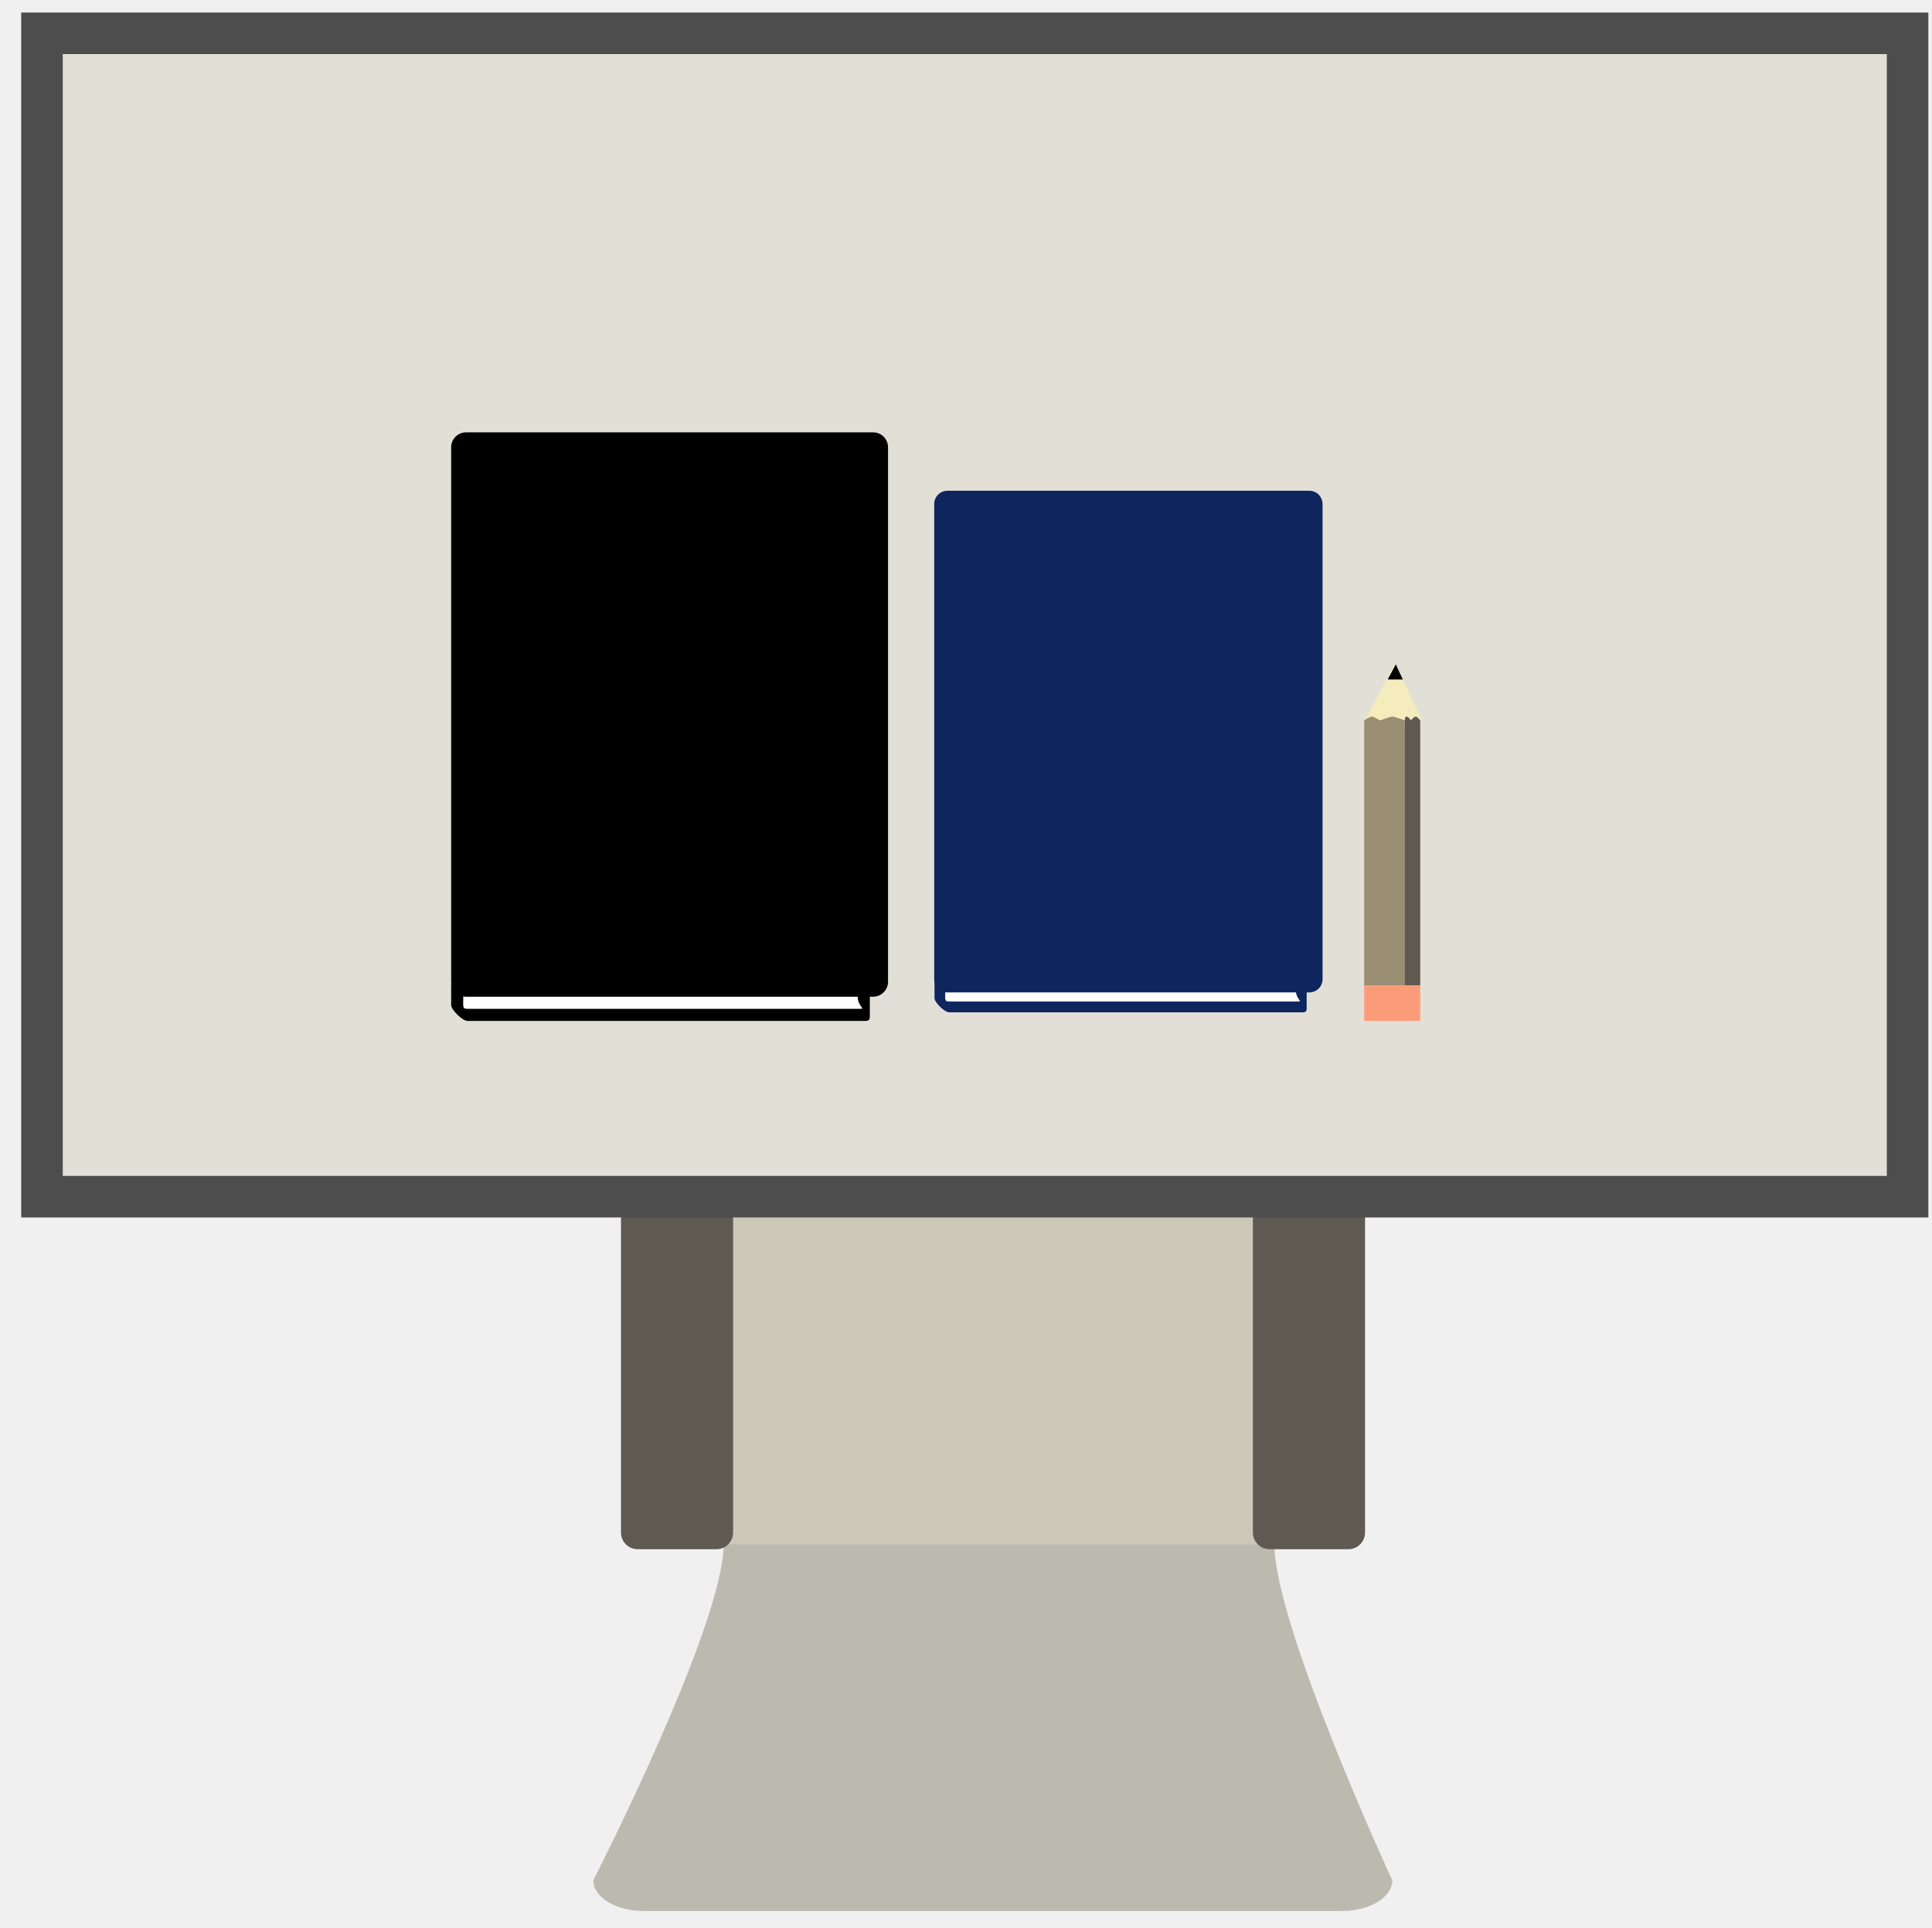
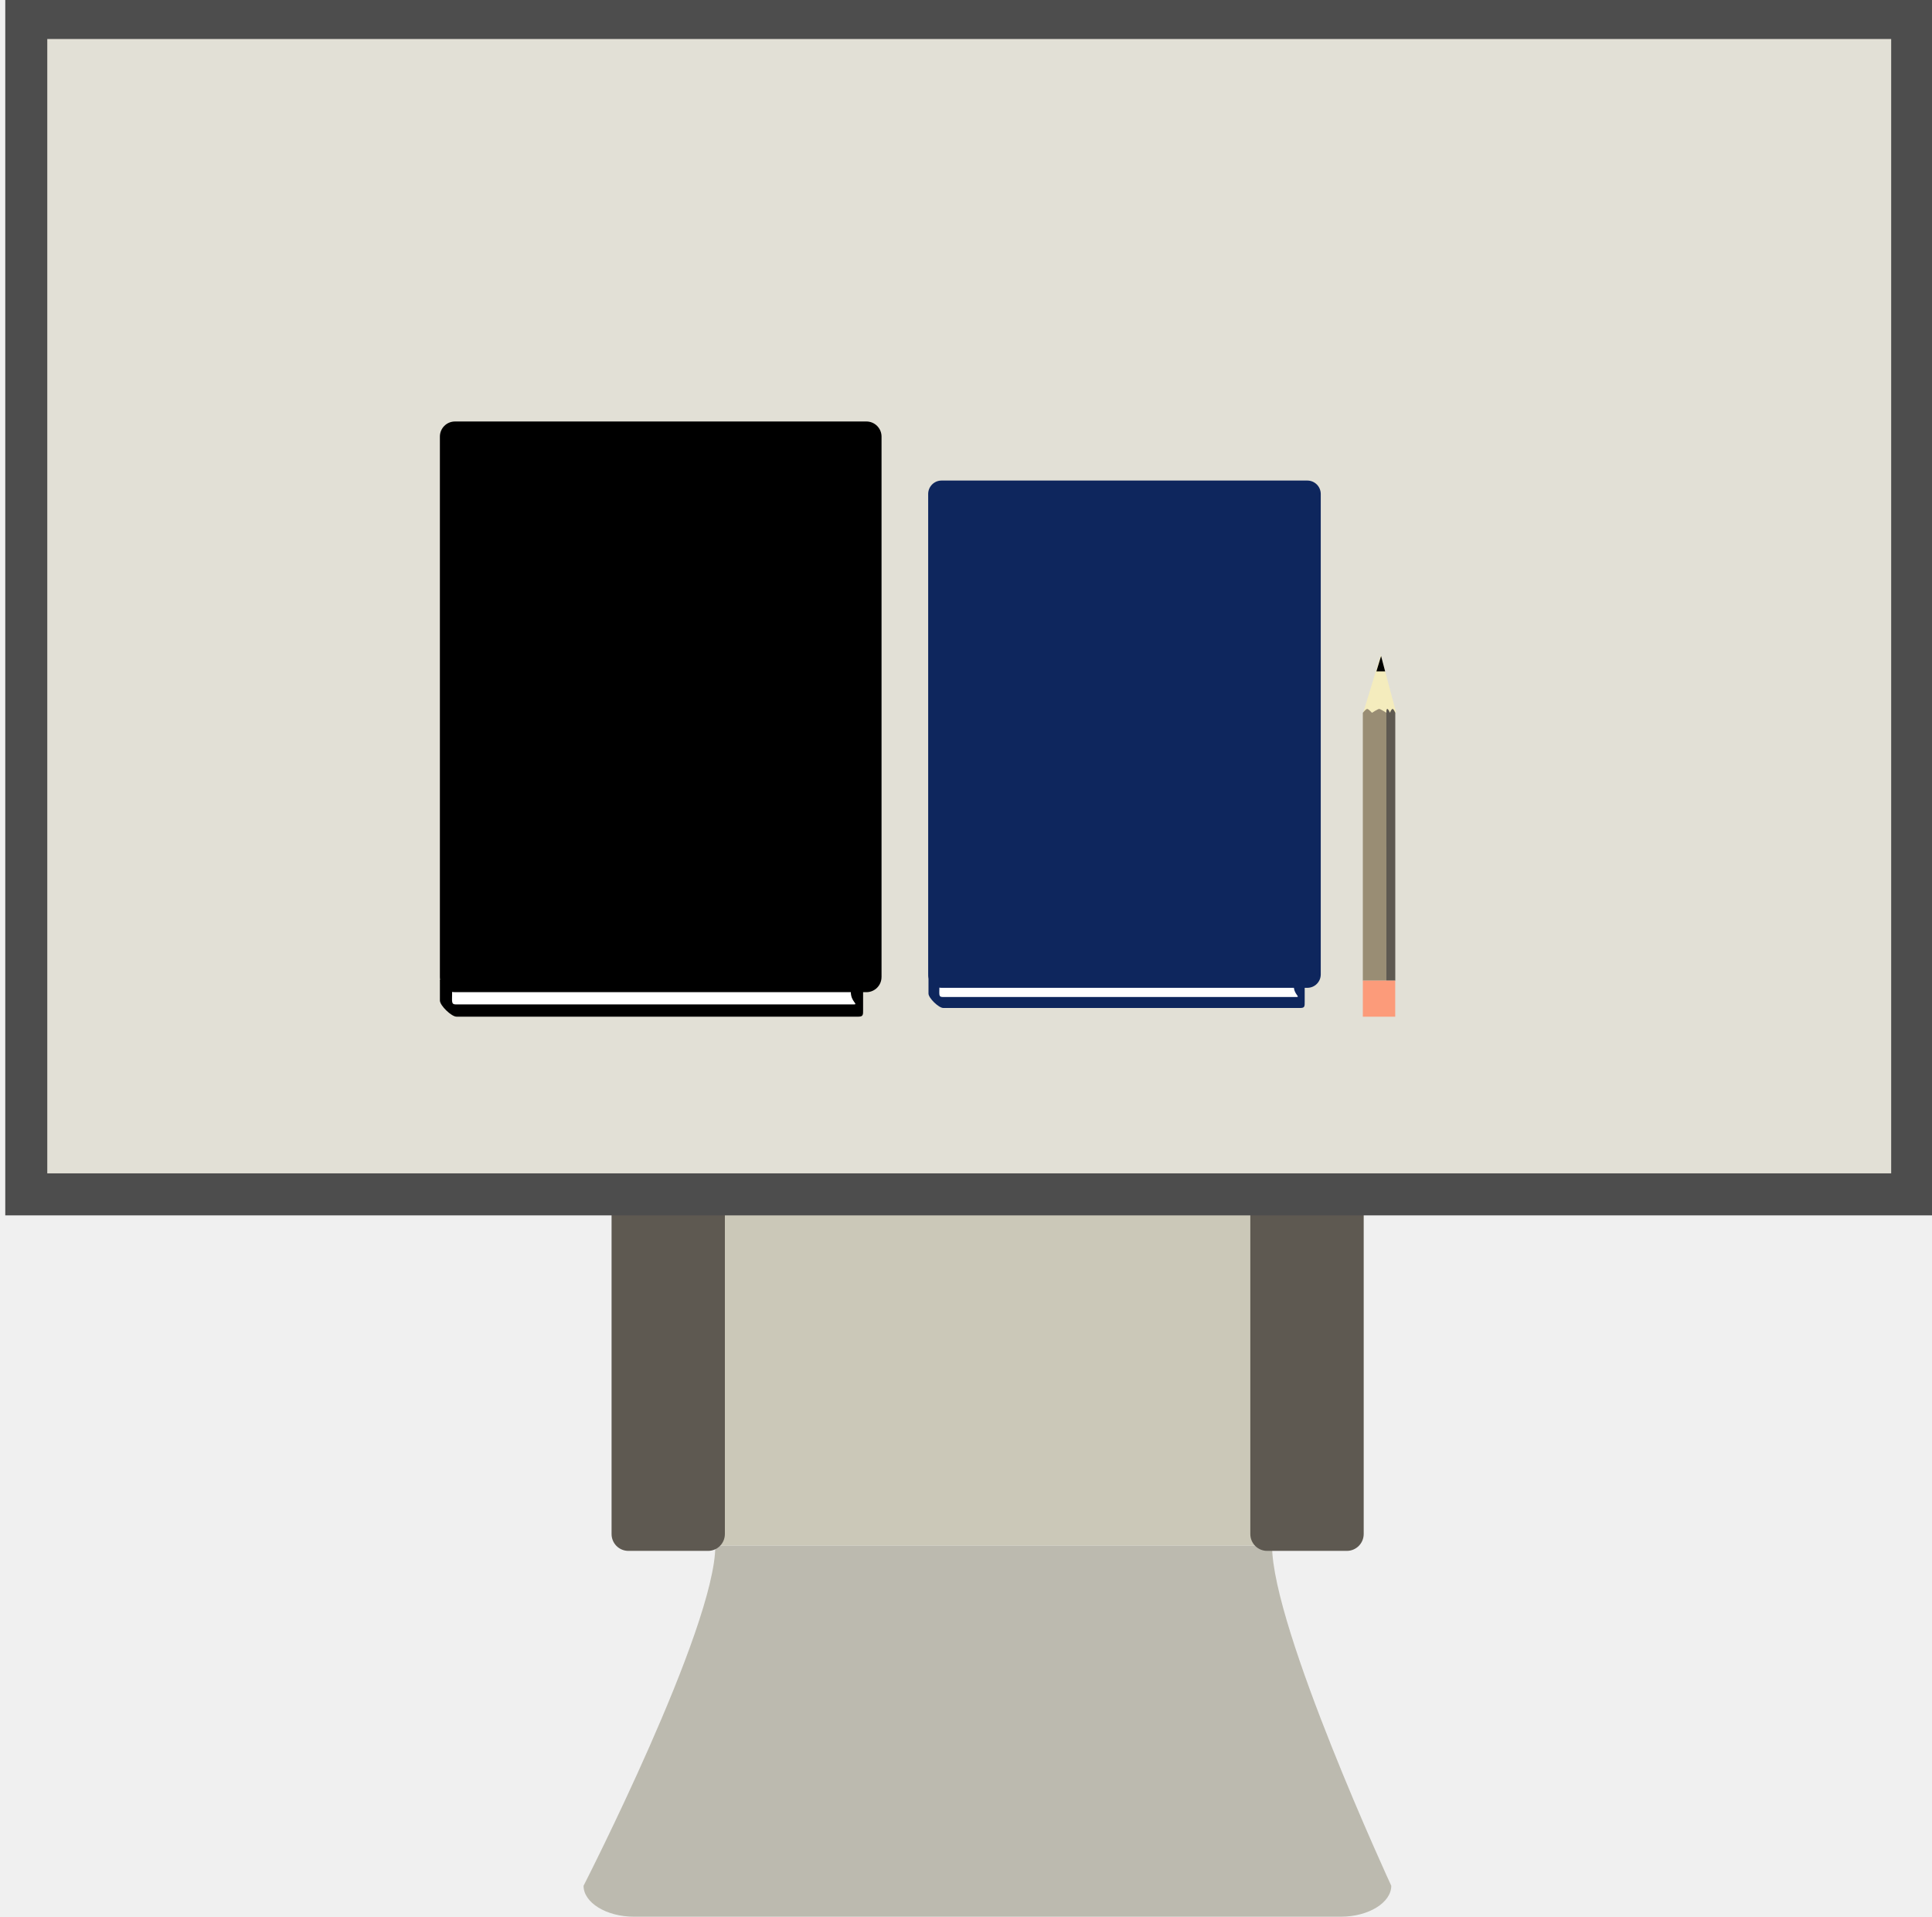
- <svg xmlns="http://www.w3.org/2000/svg" version="1.1" id="图层_1" x="0px" y="0px" width="93px" height="92.79px" viewBox="177.233 155.939 93 92.79" enable-background="new 177.233 155.939 93 92.79" xml:space="preserve">
+ <svg xmlns="http://www.w3.org/2000/svg" version="1.1" id="图层_1" x="0px" y="0px" width="92px" height="91.25px" viewBox="-0.313 -0.552 92 91.25" enable-background="new -0.313 -0.552 92 91.25" xml:space="preserve">
  <g id="chair">
-     <path fill="#CBC8B8" d="M209.579,203.524c0-1.331,0.226-2.446,1.553-2.446h27.514c1.327,0,1.597,1.116,1.597,2.446   c0,0,0,20.125,0,26.748H209.58C209.579,223.649,209.579,203.524,209.579,203.524z" />
-     <path fill="#BCBAAF" d="M244.255,246.463c0,0.797-1.077,1.471-2.405,1.471h-33.656c-1.328,0-2.404-0.674-2.404-1.471   c0,0,6.277-12.267,6.277-16.191h26.511C238.579,234.197,244.255,246.463,244.255,246.463z" />
-     <path fill="#5E5951" d="M242.941,229.715c0,0.444-0.359,0.803-0.802,0.803h-3.795c-0.442,0-0.801-0.358-0.801-0.803v-21.944   c0-0.444,0.358-0.802,0.801-0.802h3.796c0.441,0,0.801,0.357,0.801,0.802V229.715L242.941,229.715z" />
-     <path fill="#5E5951" d="M212.522,229.715c0,0.444-0.358,0.803-0.801,0.803h-3.794c-0.442,0-0.801-0.358-0.801-0.803v-21.944   c0-0.444,0.358-0.802,0.801-0.802h3.794c0.443,0,0.801,0.357,0.801,0.802V229.715L212.522,229.715z" />
+     <path fill="#CBC8B8" d="M31.264,46.286c0-1.332,0.226-2.446,1.553-2.446h27.515c1.326,0,1.597,1.116,1.597,2.446   c0,0,0,20.125,0,26.748H31.264C31.264,66.411,31.264,46.286,31.264,46.286z" />
+     <path fill="#BCBAAF" d="M65.938,89.226c0,0.798-1.076,1.472-2.404,1.472H29.877c-1.326,0-2.402-0.674-2.402-1.472   c0,0,6.275-12.268,6.275-16.19h26.512C60.264,76.958,65.938,89.226,65.938,89.226z" />
+     <path fill="#5E5951" d="M64.625,72.478c0,0.443-0.359,0.804-0.803,0.804h-3.795c-0.441,0-0.801-0.357-0.801-0.804V50.532   c0-0.443,0.356-0.801,0.801-0.801h3.797c0.439,0,0.801,0.356,0.801,0.801V72.478L64.625,72.478z" />
+     <path fill="#5E5951" d="M34.205,72.478c0,0.443-0.356,0.804-0.801,0.804H29.61c-0.442,0-0.801-0.357-0.801-0.804V50.532   c0-0.443,0.357-0.801,0.801-0.801h3.794c0.443,0,0.801,0.356,0.801,0.801V72.478L34.205,72.478z" />
  </g>
-   <rect x="179.254" y="157.543" fill="#E2E0D6" stroke="#4D4D4D" stroke-width="2" stroke-miterlimit="10" width="89.804" height="56.004" />
+   <rect x="0.938" y="0.305" fill="#E2E0D6" stroke="#4D4D4D" stroke-width="2" stroke-miterlimit="10" width="89.805" height="56.004" />
  <g id="notebook_2_">
-     <path d="M219.104,204.752c0,0.24,0.01,0.335-0.231,0.335h-19.132c-0.24,0-0.791-0.529-0.791-0.77v-0.982c0,0,0.551,0,0.791,0   h19.132c0.24,0,0.231,0.309,0.231,0.547V204.752L219.104,204.752z" />
-     <path fill="#FFFFFF" d="M218.52,203.914c0,0.465,0.377,0.59,0.137,0.59h-18.938c-0.24,0-0.185-0.127-0.185-0.59v-0.422   c0-0.464,0.185-1.327,0.424-1.327h18.48c0.24,0,0.081,0.863,0.081,1.327L218.52,203.914L218.52,203.914z" />
-     <path d="M219.98,203.201c0,0.396-0.322,0.72-0.719,0.72h-19.592c-0.397,0-0.719-0.323-0.719-0.72v-25.73   c0-0.397,0.321-0.719,0.719-0.719h19.592c0.397,0,0.719,0.322,0.719,0.719L219.98,203.201L219.98,203.201z" />
+     <path d="M40.787,47.515c0,0.24,0.011,0.334-0.229,0.334H21.426c-0.24,0-0.791-0.528-0.791-0.77v-0.982c0,0,0.551,0,0.791,0h19.132   c0.24,0,0.229,0.31,0.229,0.547V47.515L40.787,47.515z" />
+     <path fill="#FFFFFF" d="M40.203,46.677c0,0.465,0.377,0.59,0.139,0.59H21.402c-0.24,0-0.185-0.127-0.185-0.59v-0.422   c0-0.465,0.185-1.328,0.424-1.328H40.12c0.24,0,0.082,0.863,0.082,1.328L40.203,46.677L40.203,46.677z" />
+     <path d="M41.664,45.964c0,0.396-0.321,0.719-0.719,0.719H21.353c-0.397,0-0.719-0.321-0.719-0.719v-25.73   c0-0.396,0.32-0.72,0.719-0.72h19.593c0.396,0,0.719,0.322,0.719,0.72V45.964L41.664,45.964z" />
  </g>
  <g id="notebook_1_">
-     <path fill="#0E265D" d="M240.132,204.376c0,0.211,0.009,0.297-0.205,0.297H222.92c-0.213,0-0.703-0.472-0.703-0.685v-0.875   c0,0,0.489,0,0.703,0h17.007c0.213,0,0.205,0.275,0.205,0.488V204.376L240.132,204.376z" />
-     <path fill="#FFFFFF" d="M239.614,203.628c0,0.412,0.334,0.524,0.121,0.524H222.9c-0.214,0-0.164-0.113-0.164-0.524v-0.374   c0-0.412,0.164-1.182,0.377-1.182h16.427c0.213,0,0.072,0.77,0.072,1.182L239.614,203.628L239.614,203.628z" />
-     <path fill="#0E265D" d="M240.897,203.074c0,0.354-0.286,0.64-0.64,0.64h-17.416c-0.353,0-0.638-0.286-0.638-0.64v-22.871   c0-0.353,0.285-0.639,0.638-0.639h17.416c0.354,0,0.639,0.286,0.639,0.639L240.897,203.074L240.897,203.074z" />
+     <path fill="#0E265D" d="M61.815,47.138c0,0.211,0.009,0.297-0.205,0.297H44.604c-0.213,0-0.703-0.471-0.703-0.686v-0.875   c0,0,0.489,0,0.703,0H61.61c0.214,0,0.205,0.275,0.205,0.488V47.138L61.815,47.138z" />
+     <path fill="#FFFFFF" d="M61.297,46.39c0,0.412,0.336,0.523,0.121,0.523H44.584c-0.215,0-0.163-0.111-0.163-0.523v-0.373   c0-0.411,0.163-1.182,0.377-1.182h16.427c0.213,0,0.07,0.771,0.07,1.182L61.297,46.39L61.297,46.39z" />
+     <path fill="#0E265D" d="M62.58,45.837c0,0.354-0.285,0.639-0.64,0.639H44.524c-0.353,0-0.638-0.284-0.638-0.639V22.966   c0-0.354,0.285-0.64,0.638-0.64H61.94c0.354,0,0.64,0.286,0.64,0.64V45.837L62.58,45.837z" />
  </g>
  <g id="pencil">
-     <polygon fill="#F4ECBD" points="244.396,187.873 242.935,190.611 245.674,190.611  " />
-     <polygon points="244.421,187.919 244.032,188.649 244.76,188.649  " />
-     <path fill="#998D74" d="M244.862,203.371H242.9v-12.752c0,0,0.264-0.181,0.36-0.183c0.107-0.002,0.397,0.183,0.397,0.183   s0.501-0.183,0.602-0.183c0.103,0,0.603,0.183,0.603,0.183V203.371L244.862,203.371z" />
-     <path fill="#5E5951" d="M245.598,203.371h-0.736v-12.752c0,0-0.017-0.182,0.071-0.183c0.096-0.002,0.219,0.183,0.219,0.183   s0.132-0.183,0.224-0.183s0.223,0.183,0.223,0.183V203.371z" />
-     <rect x="242.9" y="203.371" fill="#FC9B7A" width="2.698" height="1.718" />
+     <polygon fill="#F4ECBD" points="65.439,30.636 64.604,33.373 66.17,33.373  " />
+     <polygon points="65.453,30.68 65.23,31.411 65.646,31.411  " />
+     <path fill="#998D74" d="M65.705,46.134h-1.121V33.382c0,0,0.15-0.182,0.206-0.184c0.062-0.002,0.228,0.184,0.228,0.184   s0.287-0.184,0.344-0.184c0.059,0,0.345,0.184,0.345,0.184L65.705,46.134L65.705,46.134z" />
+     <path fill="#5E5951" d="M66.126,46.134h-0.421V33.382c0,0-0.009-0.183,0.042-0.184c0.056-0.002,0.124,0.184,0.124,0.184   s0.076-0.184,0.129-0.184s0.129,0.184,0.129,0.184v12.752H66.126z" />
+     <rect x="64.584" y="46.134" fill="#FC9B7A" width="1.542" height="1.717" />
  </g>
</svg>
